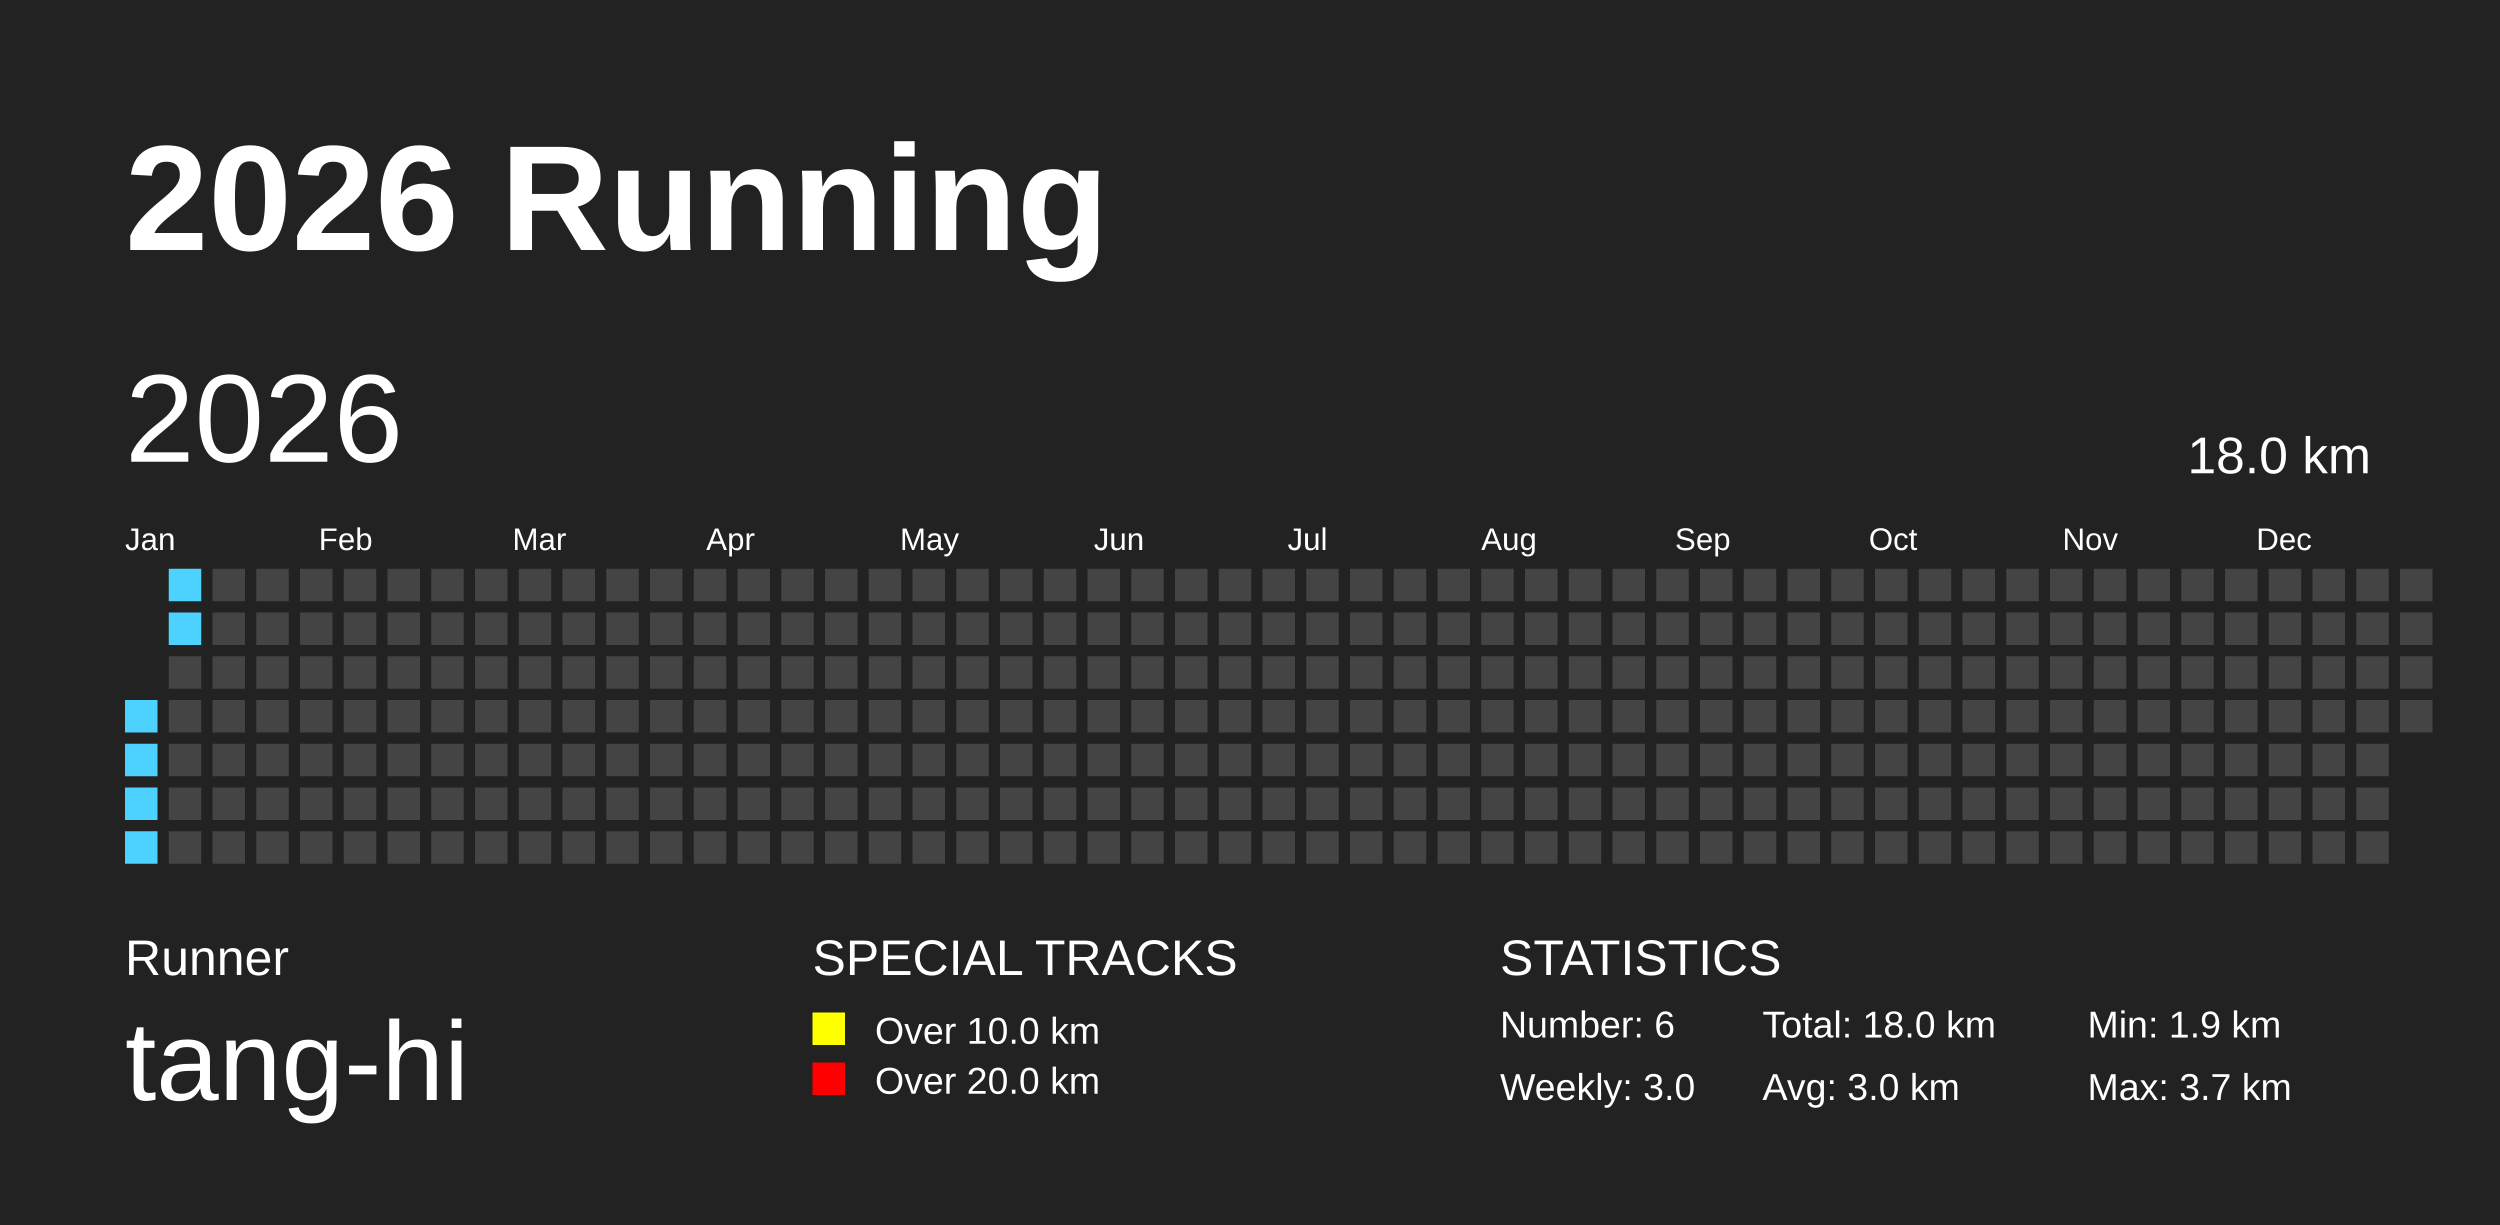
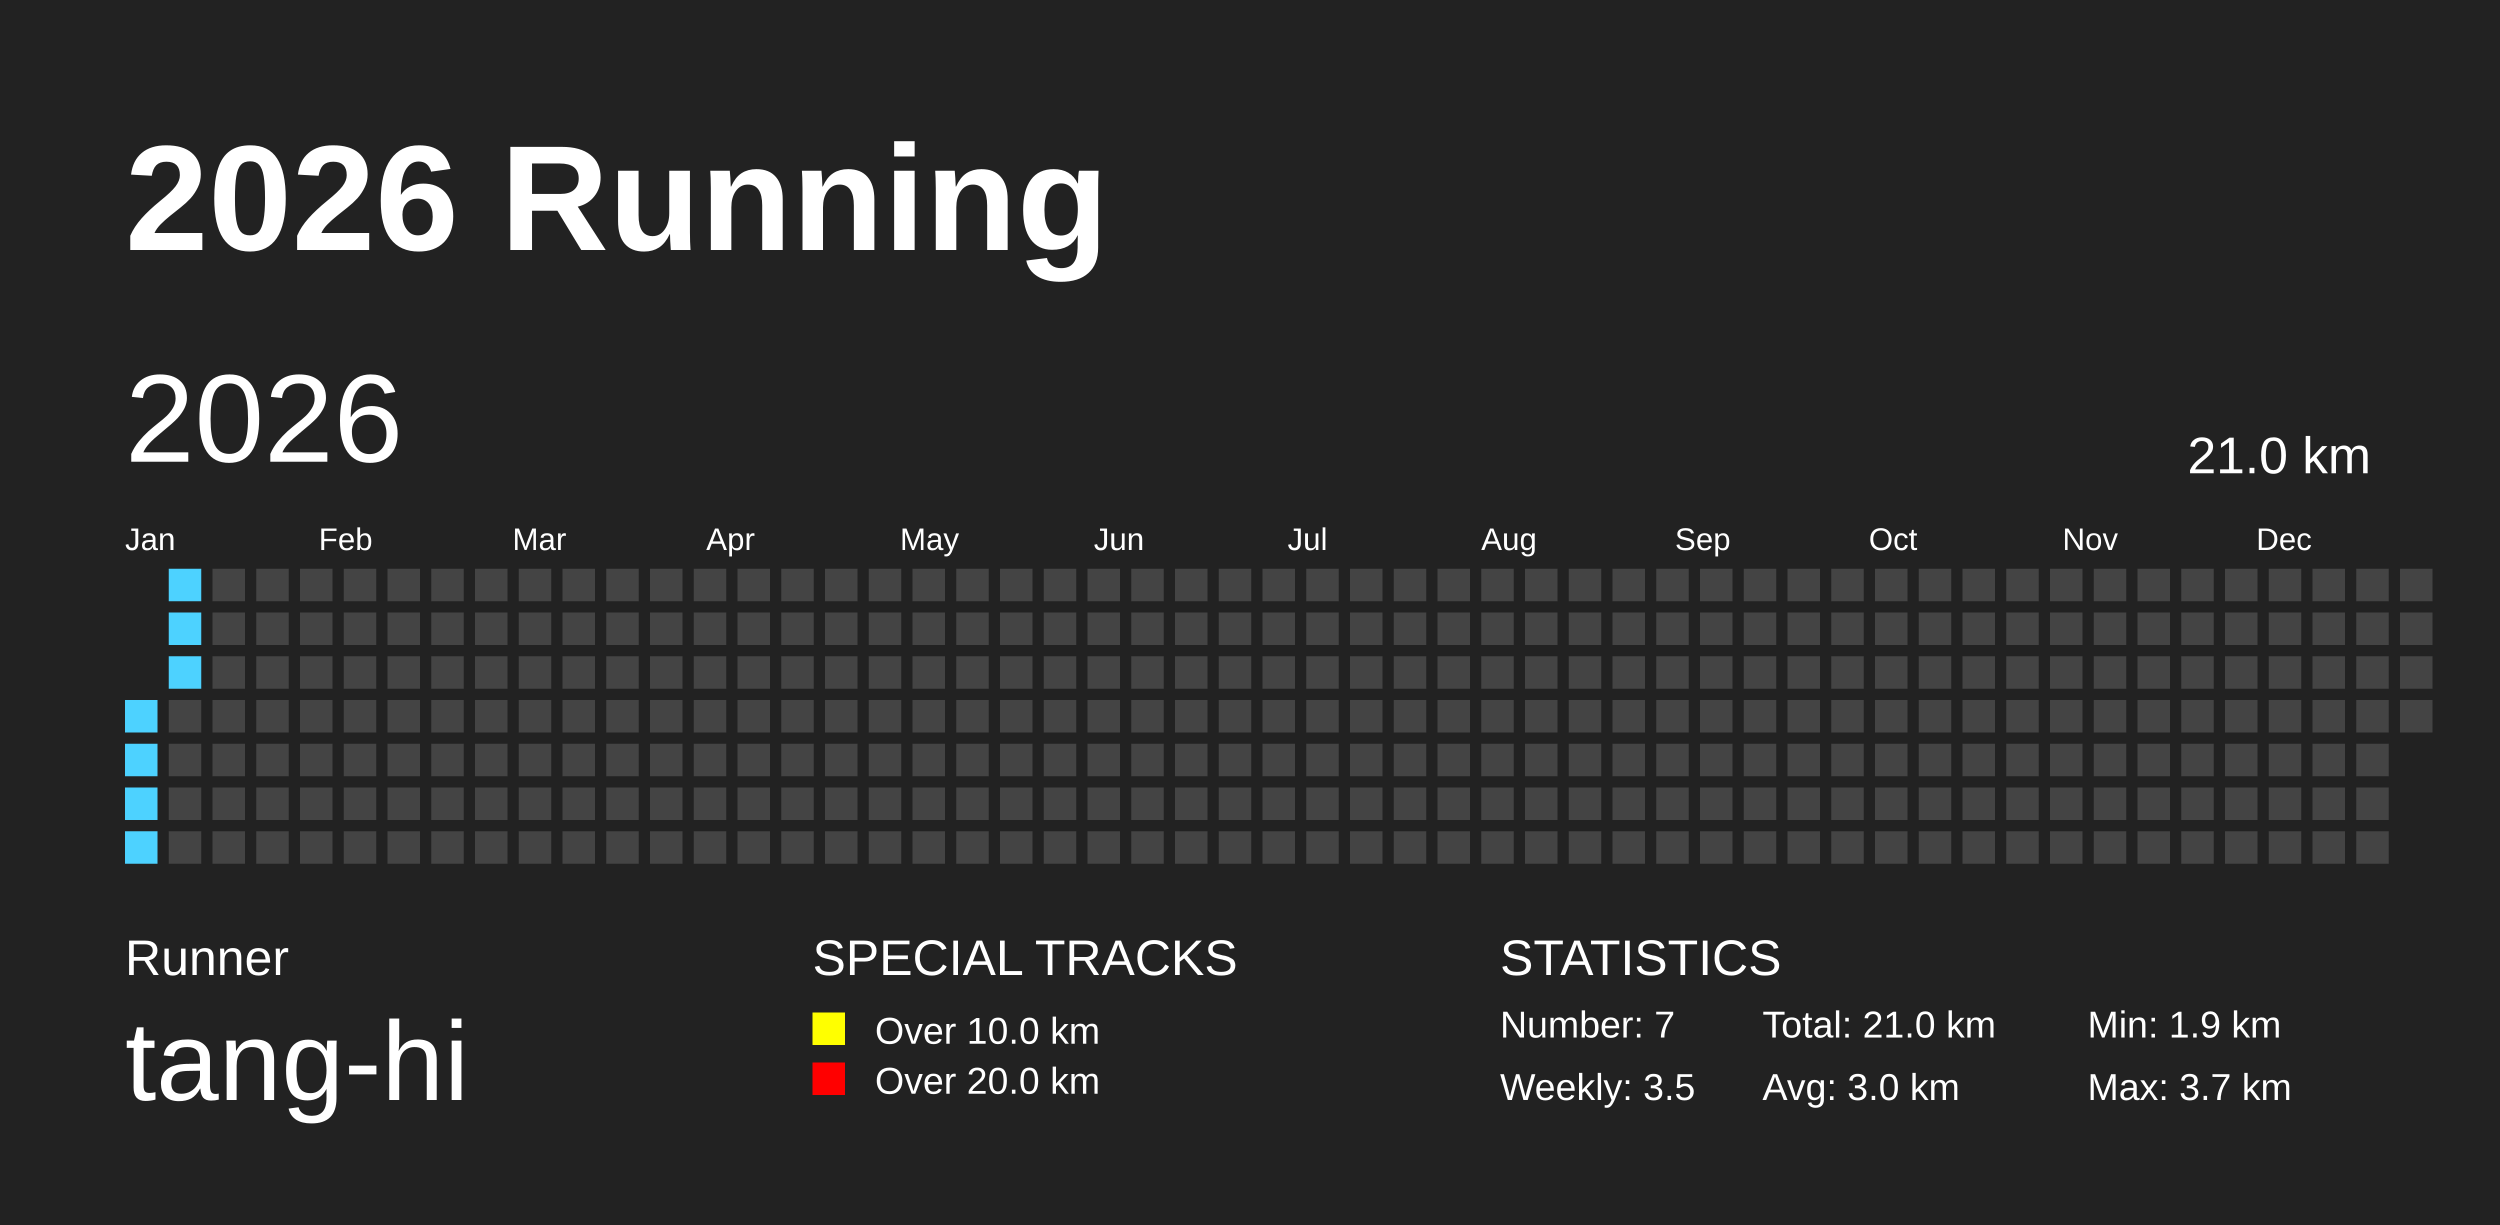
<svg xmlns="http://www.w3.org/2000/svg" baseProfile="full" height="98mm" version="1.1" viewBox="0,0,200,98" width="200mm">
  <defs />
  <rect fill="#222222" height="98" width="200" x="0" y="0" />
  <text fill="#FFFFFF" style="font-size:12px; font-family:Arial; font-weight:bold;" x="10" y="20">2026 Running</text>
  <text fill="#FFFFFF" style="font-size:4px; font-family:Arial" x="10" y="78">Runner</text>
  <text fill="#FFFFFF" style="font-size:9px; font-family:Arial" x="10" y="88">tang-hi</text>
  <text fill="#FFFFFF" style="font-size:4px; font-family:Arial" x="65" y="78">SPECIAL TRACKS</text>
  <rect fill="yellow" height="2.6" width="2.6" x="65" y="81" />
  <text fill="#FFFFFF" style="font-size:3px; font-family:Arial" x="70" y="83.5">Over 10.0 km</text>
  <rect fill="red" height="2.6" width="2.6" x="65" y="85" />
  <text fill="#FFFFFF" style="font-size:3px; font-family:Arial" x="70" y="87.5">Over 20.0 km</text>
  <text fill="#FFFFFF" style="font-size:4px; font-family:Arial" x="120" y="78">STATISTICS</text>
-   <text fill="#FFFFFF" style="font-size:3px; font-family:Arial" x="120" y="83">Number: 6</text>
-   <text fill="#FFFFFF" style="font-size:3px; font-family:Arial" x="120" y="88">Weekly: 3.0</text>
-   <text fill="#FFFFFF" style="font-size:3px; font-family:Arial" x="141" y="83">Total: 18.0 km</text>
+   <text fill="#FFFFFF" style="font-size:3px; font-family:Arial" x="120" y="83">Number: 7</text>
+   <text fill="#FFFFFF" style="font-size:3px; font-family:Arial" x="120" y="88">Weekly: 3.5</text>
+   <text fill="#FFFFFF" style="font-size:3px; font-family:Arial" x="141" y="83">Total: 21.0 km</text>
  <text fill="#FFFFFF" style="font-size:3px; font-family:Arial" x="141" y="88">Avg: 3.0 km</text>
  <text fill="#FFFFFF" style="font-size:3px; font-family:Arial" x="167" y="83">Min: 1.9 km</text>
  <text fill="#FFFFFF" style="font-size:3px; font-family:Arial" x="167" y="88">Max: 3.7 km</text>
  <text dominant-baseline="hanging" fill="#FFFFFF" style="font-size:10.0px; font-family:Arial;" x="10" y="30">2026</text>
-   <text dominant-baseline="hanging" fill="#FFFFFF" style="font-size:4.125px; font-family:Arial;" x="175" y="35">18.0 km</text>
+   <text dominant-baseline="hanging" fill="#FFFFFF" style="font-size:4.125px; font-family:Arial;" x="175" y="35">21.0 km</text>
  <text fill="#FFFFFF" style="font-size:2.5px; font-family:Arial" x="10.0" y="44">Jan</text>
  <text fill="#FFFFFF" style="font-size:2.5px; font-family:Arial" x="25.5" y="44">Feb</text>
  <text fill="#FFFFFF" style="font-size:2.5px; font-family:Arial" x="41.0" y="44">Mar</text>
  <text fill="#FFFFFF" style="font-size:2.5px; font-family:Arial" x="56.5" y="44">Apr</text>
  <text fill="#FFFFFF" style="font-size:2.5px; font-family:Arial" x="72.0" y="44">May</text>
  <text fill="#FFFFFF" style="font-size:2.5px; font-family:Arial" x="87.5" y="44">Jun</text>
  <text fill="#FFFFFF" style="font-size:2.5px; font-family:Arial" x="103.0" y="44">Jul</text>
  <text fill="#FFFFFF" style="font-size:2.5px; font-family:Arial" x="118.5" y="44">Aug</text>
  <text fill="#FFFFFF" style="font-size:2.5px; font-family:Arial" x="134.0" y="44">Sep</text>
  <text fill="#FFFFFF" style="font-size:2.5px; font-family:Arial" x="149.5" y="44">Oct</text>
  <text fill="#FFFFFF" style="font-size:2.5px; font-family:Arial" x="165.0" y="44">Nov</text>
  <text fill="#FFFFFF" style="font-size:2.5px; font-family:Arial" x="180.5" y="44">Dec</text>
  <rect fill="#4DD2FF" height="2.6" width="2.6" x="10.0" y="56.0" />
  <rect fill="#4DD2FF" height="2.6" width="2.6" x="10.0" y="59.5" />
  <rect fill="#4DD2FF" height="2.6" width="2.6" x="10.0" y="63.0" />
  <rect fill="#4DD2FF" height="2.6" width="2.6" x="10.0" y="66.5" />
  <rect fill="#4DD2FF" height="2.6" width="2.6" x="13.5" y="45.5" />
  <rect fill="#4DD2FF" height="2.6" width="2.6" x="13.5" y="49.0" />
-   <rect fill="#444444" height="2.6" width="2.6" x="13.5" y="52.5" />
+   <rect fill="#4DD2FF" height="2.6" width="2.6" x="13.5" y="52.5" />
  <rect fill="#444444" height="2.6" width="2.6" x="13.5" y="56.0" />
  <rect fill="#444444" height="2.6" width="2.6" x="13.5" y="59.5" />
  <rect fill="#444444" height="2.6" width="2.6" x="13.5" y="63.0" />
  <rect fill="#444444" height="2.6" width="2.6" x="13.5" y="66.5" />
  <rect fill="#444444" height="2.6" width="2.6" x="17.0" y="45.5" />
  <rect fill="#444444" height="2.6" width="2.6" x="17.0" y="49.0" />
  <rect fill="#444444" height="2.6" width="2.6" x="17.0" y="52.5" />
  <rect fill="#444444" height="2.6" width="2.6" x="17.0" y="56.0" />
  <rect fill="#444444" height="2.6" width="2.6" x="17.0" y="59.5" />
  <rect fill="#444444" height="2.6" width="2.6" x="17.0" y="63.0" />
  <rect fill="#444444" height="2.6" width="2.6" x="17.0" y="66.5" />
  <rect fill="#444444" height="2.6" width="2.6" x="20.5" y="45.5" />
  <rect fill="#444444" height="2.6" width="2.6" x="20.5" y="49.0" />
  <rect fill="#444444" height="2.6" width="2.6" x="20.5" y="52.5" />
  <rect fill="#444444" height="2.6" width="2.6" x="20.5" y="56.0" />
  <rect fill="#444444" height="2.6" width="2.6" x="20.5" y="59.5" />
  <rect fill="#444444" height="2.6" width="2.6" x="20.5" y="63.0" />
  <rect fill="#444444" height="2.6" width="2.6" x="20.5" y="66.5" />
  <rect fill="#444444" height="2.6" width="2.6" x="24.0" y="45.5" />
  <rect fill="#444444" height="2.6" width="2.6" x="24.0" y="49.0" />
  <rect fill="#444444" height="2.6" width="2.6" x="24.0" y="52.5" />
  <rect fill="#444444" height="2.6" width="2.6" x="24.0" y="56.0" />
  <rect fill="#444444" height="2.6" width="2.6" x="24.0" y="59.5" />
  <rect fill="#444444" height="2.6" width="2.6" x="24.0" y="63.0" />
  <rect fill="#444444" height="2.6" width="2.6" x="24.0" y="66.5" />
  <rect fill="#444444" height="2.6" width="2.6" x="27.5" y="45.5" />
  <rect fill="#444444" height="2.6" width="2.6" x="27.5" y="49.0" />
  <rect fill="#444444" height="2.6" width="2.6" x="27.5" y="52.5" />
  <rect fill="#444444" height="2.6" width="2.6" x="27.5" y="56.0" />
  <rect fill="#444444" height="2.6" width="2.6" x="27.5" y="59.5" />
  <rect fill="#444444" height="2.6" width="2.6" x="27.5" y="63.0" />
  <rect fill="#444444" height="2.6" width="2.6" x="27.5" y="66.5" />
  <rect fill="#444444" height="2.6" width="2.6" x="31.0" y="45.5" />
  <rect fill="#444444" height="2.6" width="2.6" x="31.0" y="49.0" />
  <rect fill="#444444" height="2.6" width="2.6" x="31.0" y="52.5" />
  <rect fill="#444444" height="2.6" width="2.6" x="31.0" y="56.0" />
  <rect fill="#444444" height="2.6" width="2.6" x="31.0" y="59.5" />
  <rect fill="#444444" height="2.6" width="2.6" x="31.0" y="63.0" />
  <rect fill="#444444" height="2.6" width="2.6" x="31.0" y="66.5" />
  <rect fill="#444444" height="2.6" width="2.6" x="34.5" y="45.5" />
  <rect fill="#444444" height="2.6" width="2.6" x="34.5" y="49.0" />
  <rect fill="#444444" height="2.6" width="2.6" x="34.5" y="52.5" />
  <rect fill="#444444" height="2.6" width="2.6" x="34.5" y="56.0" />
  <rect fill="#444444" height="2.6" width="2.6" x="34.5" y="59.5" />
  <rect fill="#444444" height="2.6" width="2.6" x="34.5" y="63.0" />
  <rect fill="#444444" height="2.6" width="2.6" x="34.5" y="66.5" />
  <rect fill="#444444" height="2.6" width="2.6" x="38.0" y="45.5" />
  <rect fill="#444444" height="2.6" width="2.6" x="38.0" y="49.0" />
  <rect fill="#444444" height="2.6" width="2.6" x="38.0" y="52.5" />
  <rect fill="#444444" height="2.6" width="2.6" x="38.0" y="56.0" />
  <rect fill="#444444" height="2.6" width="2.6" x="38.0" y="59.5" />
  <rect fill="#444444" height="2.6" width="2.6" x="38.0" y="63.0" />
  <rect fill="#444444" height="2.6" width="2.6" x="38.0" y="66.5" />
  <rect fill="#444444" height="2.6" width="2.6" x="41.5" y="45.5" />
  <rect fill="#444444" height="2.6" width="2.6" x="41.5" y="49.0" />
  <rect fill="#444444" height="2.6" width="2.6" x="41.5" y="52.5" />
  <rect fill="#444444" height="2.6" width="2.6" x="41.5" y="56.0" />
  <rect fill="#444444" height="2.6" width="2.6" x="41.5" y="59.5" />
  <rect fill="#444444" height="2.6" width="2.6" x="41.5" y="63.0" />
  <rect fill="#444444" height="2.6" width="2.6" x="41.5" y="66.5" />
  <rect fill="#444444" height="2.6" width="2.6" x="45.0" y="45.5" />
  <rect fill="#444444" height="2.6" width="2.6" x="45.0" y="49.0" />
  <rect fill="#444444" height="2.6" width="2.6" x="45.0" y="52.5" />
  <rect fill="#444444" height="2.6" width="2.6" x="45.0" y="56.0" />
  <rect fill="#444444" height="2.6" width="2.6" x="45.0" y="59.5" />
  <rect fill="#444444" height="2.6" width="2.6" x="45.0" y="63.0" />
  <rect fill="#444444" height="2.6" width="2.6" x="45.0" y="66.5" />
  <rect fill="#444444" height="2.6" width="2.6" x="48.5" y="45.5" />
  <rect fill="#444444" height="2.6" width="2.6" x="48.5" y="49.0" />
  <rect fill="#444444" height="2.6" width="2.6" x="48.5" y="52.5" />
  <rect fill="#444444" height="2.6" width="2.6" x="48.5" y="56.0" />
  <rect fill="#444444" height="2.6" width="2.6" x="48.5" y="59.5" />
  <rect fill="#444444" height="2.6" width="2.6" x="48.5" y="63.0" />
  <rect fill="#444444" height="2.6" width="2.6" x="48.5" y="66.5" />
  <rect fill="#444444" height="2.6" width="2.6" x="52.0" y="45.5" />
  <rect fill="#444444" height="2.6" width="2.6" x="52.0" y="49.0" />
  <rect fill="#444444" height="2.6" width="2.6" x="52.0" y="52.5" />
  <rect fill="#444444" height="2.6" width="2.6" x="52.0" y="56.0" />
  <rect fill="#444444" height="2.6" width="2.6" x="52.0" y="59.5" />
  <rect fill="#444444" height="2.6" width="2.6" x="52.0" y="63.0" />
  <rect fill="#444444" height="2.6" width="2.6" x="52.0" y="66.5" />
  <rect fill="#444444" height="2.6" width="2.6" x="55.5" y="45.5" />
  <rect fill="#444444" height="2.6" width="2.6" x="55.5" y="49.0" />
  <rect fill="#444444" height="2.6" width="2.6" x="55.5" y="52.5" />
  <rect fill="#444444" height="2.6" width="2.6" x="55.5" y="56.0" />
  <rect fill="#444444" height="2.6" width="2.6" x="55.5" y="59.5" />
  <rect fill="#444444" height="2.6" width="2.6" x="55.5" y="63.0" />
  <rect fill="#444444" height="2.6" width="2.6" x="55.5" y="66.5" />
  <rect fill="#444444" height="2.6" width="2.6" x="59.0" y="45.5" />
  <rect fill="#444444" height="2.6" width="2.6" x="59.0" y="49.0" />
  <rect fill="#444444" height="2.6" width="2.6" x="59.0" y="52.5" />
  <rect fill="#444444" height="2.6" width="2.6" x="59.0" y="56.0" />
  <rect fill="#444444" height="2.6" width="2.6" x="59.0" y="59.5" />
  <rect fill="#444444" height="2.6" width="2.6" x="59.0" y="63.0" />
  <rect fill="#444444" height="2.6" width="2.6" x="59.0" y="66.5" />
  <rect fill="#444444" height="2.6" width="2.6" x="62.5" y="45.5" />
  <rect fill="#444444" height="2.6" width="2.6" x="62.5" y="49.0" />
  <rect fill="#444444" height="2.6" width="2.6" x="62.5" y="52.5" />
  <rect fill="#444444" height="2.6" width="2.6" x="62.5" y="56.0" />
  <rect fill="#444444" height="2.6" width="2.6" x="62.5" y="59.5" />
  <rect fill="#444444" height="2.6" width="2.6" x="62.5" y="63.0" />
  <rect fill="#444444" height="2.6" width="2.6" x="62.5" y="66.5" />
  <rect fill="#444444" height="2.6" width="2.6" x="66.0" y="45.5" />
  <rect fill="#444444" height="2.6" width="2.6" x="66.0" y="49.0" />
  <rect fill="#444444" height="2.6" width="2.6" x="66.0" y="52.5" />
  <rect fill="#444444" height="2.6" width="2.6" x="66.0" y="56.0" />
  <rect fill="#444444" height="2.6" width="2.6" x="66.0" y="59.5" />
  <rect fill="#444444" height="2.6" width="2.6" x="66.0" y="63.0" />
  <rect fill="#444444" height="2.6" width="2.6" x="66.0" y="66.5" />
  <rect fill="#444444" height="2.6" width="2.6" x="69.5" y="45.5" />
  <rect fill="#444444" height="2.6" width="2.6" x="69.5" y="49.0" />
  <rect fill="#444444" height="2.6" width="2.6" x="69.5" y="52.5" />
  <rect fill="#444444" height="2.6" width="2.6" x="69.5" y="56.0" />
  <rect fill="#444444" height="2.6" width="2.6" x="69.5" y="59.5" />
  <rect fill="#444444" height="2.6" width="2.6" x="69.5" y="63.0" />
  <rect fill="#444444" height="2.6" width="2.6" x="69.5" y="66.5" />
  <rect fill="#444444" height="2.6" width="2.6" x="73.0" y="45.5" />
  <rect fill="#444444" height="2.6" width="2.6" x="73.0" y="49.0" />
  <rect fill="#444444" height="2.6" width="2.6" x="73.0" y="52.5" />
  <rect fill="#444444" height="2.6" width="2.6" x="73.0" y="56.0" />
  <rect fill="#444444" height="2.6" width="2.6" x="73.0" y="59.5" />
  <rect fill="#444444" height="2.6" width="2.6" x="73.0" y="63.0" />
  <rect fill="#444444" height="2.6" width="2.6" x="73.0" y="66.5" />
  <rect fill="#444444" height="2.6" width="2.6" x="76.5" y="45.5" />
  <rect fill="#444444" height="2.6" width="2.6" x="76.5" y="49.0" />
  <rect fill="#444444" height="2.6" width="2.6" x="76.5" y="52.5" />
  <rect fill="#444444" height="2.6" width="2.6" x="76.5" y="56.0" />
  <rect fill="#444444" height="2.6" width="2.6" x="76.5" y="59.5" />
  <rect fill="#444444" height="2.6" width="2.6" x="76.5" y="63.0" />
  <rect fill="#444444" height="2.6" width="2.6" x="76.5" y="66.5" />
  <rect fill="#444444" height="2.6" width="2.6" x="80.0" y="45.5" />
  <rect fill="#444444" height="2.6" width="2.6" x="80.0" y="49.0" />
  <rect fill="#444444" height="2.6" width="2.6" x="80.0" y="52.5" />
  <rect fill="#444444" height="2.6" width="2.6" x="80.0" y="56.0" />
  <rect fill="#444444" height="2.6" width="2.6" x="80.0" y="59.5" />
  <rect fill="#444444" height="2.6" width="2.6" x="80.0" y="63.0" />
  <rect fill="#444444" height="2.6" width="2.6" x="80.0" y="66.5" />
  <rect fill="#444444" height="2.6" width="2.6" x="83.5" y="45.5" />
  <rect fill="#444444" height="2.6" width="2.6" x="83.5" y="49.0" />
  <rect fill="#444444" height="2.6" width="2.6" x="83.5" y="52.5" />
  <rect fill="#444444" height="2.6" width="2.6" x="83.5" y="56.0" />
  <rect fill="#444444" height="2.6" width="2.6" x="83.5" y="59.5" />
  <rect fill="#444444" height="2.6" width="2.6" x="83.5" y="63.0" />
  <rect fill="#444444" height="2.6" width="2.6" x="83.5" y="66.5" />
  <rect fill="#444444" height="2.6" width="2.6" x="87.0" y="45.5" />
  <rect fill="#444444" height="2.6" width="2.6" x="87.0" y="49.0" />
  <rect fill="#444444" height="2.6" width="2.6" x="87.0" y="52.5" />
  <rect fill="#444444" height="2.6" width="2.6" x="87.0" y="56.0" />
  <rect fill="#444444" height="2.6" width="2.6" x="87.0" y="59.5" />
  <rect fill="#444444" height="2.6" width="2.6" x="87.0" y="63.0" />
  <rect fill="#444444" height="2.6" width="2.6" x="87.0" y="66.5" />
  <rect fill="#444444" height="2.6" width="2.6" x="90.5" y="45.5" />
  <rect fill="#444444" height="2.6" width="2.6" x="90.5" y="49.0" />
  <rect fill="#444444" height="2.6" width="2.6" x="90.5" y="52.5" />
  <rect fill="#444444" height="2.6" width="2.6" x="90.5" y="56.0" />
  <rect fill="#444444" height="2.6" width="2.6" x="90.5" y="59.5" />
  <rect fill="#444444" height="2.6" width="2.6" x="90.5" y="63.0" />
  <rect fill="#444444" height="2.6" width="2.6" x="90.5" y="66.5" />
  <rect fill="#444444" height="2.6" width="2.6" x="94.0" y="45.5" />
  <rect fill="#444444" height="2.6" width="2.6" x="94.0" y="49.0" />
  <rect fill="#444444" height="2.6" width="2.6" x="94.0" y="52.5" />
  <rect fill="#444444" height="2.6" width="2.6" x="94.0" y="56.0" />
  <rect fill="#444444" height="2.6" width="2.6" x="94.0" y="59.5" />
  <rect fill="#444444" height="2.6" width="2.6" x="94.0" y="63.0" />
  <rect fill="#444444" height="2.6" width="2.6" x="94.0" y="66.5" />
  <rect fill="#444444" height="2.6" width="2.6" x="97.5" y="45.5" />
  <rect fill="#444444" height="2.6" width="2.6" x="97.5" y="49.0" />
  <rect fill="#444444" height="2.6" width="2.6" x="97.5" y="52.5" />
  <rect fill="#444444" height="2.6" width="2.6" x="97.5" y="56.0" />
  <rect fill="#444444" height="2.6" width="2.6" x="97.5" y="59.5" />
  <rect fill="#444444" height="2.6" width="2.6" x="97.5" y="63.0" />
  <rect fill="#444444" height="2.6" width="2.6" x="97.5" y="66.5" />
  <rect fill="#444444" height="2.6" width="2.6" x="101.0" y="45.5" />
  <rect fill="#444444" height="2.6" width="2.6" x="101.0" y="49.0" />
  <rect fill="#444444" height="2.6" width="2.6" x="101.0" y="52.5" />
  <rect fill="#444444" height="2.6" width="2.6" x="101.0" y="56.0" />
  <rect fill="#444444" height="2.6" width="2.6" x="101.0" y="59.5" />
  <rect fill="#444444" height="2.6" width="2.6" x="101.0" y="63.0" />
  <rect fill="#444444" height="2.6" width="2.6" x="101.0" y="66.5" />
  <rect fill="#444444" height="2.6" width="2.6" x="104.5" y="45.5" />
  <rect fill="#444444" height="2.6" width="2.6" x="104.5" y="49.0" />
  <rect fill="#444444" height="2.6" width="2.6" x="104.5" y="52.5" />
  <rect fill="#444444" height="2.6" width="2.6" x="104.5" y="56.0" />
  <rect fill="#444444" height="2.6" width="2.6" x="104.5" y="59.5" />
  <rect fill="#444444" height="2.6" width="2.6" x="104.5" y="63.0" />
  <rect fill="#444444" height="2.6" width="2.6" x="104.5" y="66.5" />
  <rect fill="#444444" height="2.6" width="2.6" x="108.0" y="45.5" />
  <rect fill="#444444" height="2.6" width="2.6" x="108.0" y="49.0" />
  <rect fill="#444444" height="2.6" width="2.6" x="108.0" y="52.5" />
  <rect fill="#444444" height="2.6" width="2.6" x="108.0" y="56.0" />
  <rect fill="#444444" height="2.6" width="2.6" x="108.0" y="59.5" />
  <rect fill="#444444" height="2.6" width="2.6" x="108.0" y="63.0" />
  <rect fill="#444444" height="2.6" width="2.6" x="108.0" y="66.5" />
  <rect fill="#444444" height="2.6" width="2.6" x="111.5" y="45.5" />
  <rect fill="#444444" height="2.6" width="2.6" x="111.5" y="49.0" />
  <rect fill="#444444" height="2.6" width="2.6" x="111.5" y="52.5" />
  <rect fill="#444444" height="2.6" width="2.6" x="111.5" y="56.0" />
  <rect fill="#444444" height="2.6" width="2.6" x="111.5" y="59.5" />
  <rect fill="#444444" height="2.6" width="2.6" x="111.5" y="63.0" />
  <rect fill="#444444" height="2.6" width="2.6" x="111.5" y="66.5" />
  <rect fill="#444444" height="2.6" width="2.6" x="115.0" y="45.5" />
  <rect fill="#444444" height="2.6" width="2.6" x="115.0" y="49.0" />
  <rect fill="#444444" height="2.6" width="2.6" x="115.0" y="52.5" />
  <rect fill="#444444" height="2.6" width="2.6" x="115.0" y="56.0" />
  <rect fill="#444444" height="2.6" width="2.6" x="115.0" y="59.5" />
  <rect fill="#444444" height="2.6" width="2.6" x="115.0" y="63.0" />
  <rect fill="#444444" height="2.6" width="2.6" x="115.0" y="66.5" />
  <rect fill="#444444" height="2.6" width="2.6" x="118.5" y="45.5" />
  <rect fill="#444444" height="2.6" width="2.6" x="118.5" y="49.0" />
  <rect fill="#444444" height="2.6" width="2.6" x="118.5" y="52.5" />
  <rect fill="#444444" height="2.6" width="2.6" x="118.5" y="56.0" />
  <rect fill="#444444" height="2.6" width="2.6" x="118.5" y="59.5" />
  <rect fill="#444444" height="2.6" width="2.6" x="118.5" y="63.0" />
  <rect fill="#444444" height="2.6" width="2.6" x="118.5" y="66.5" />
  <rect fill="#444444" height="2.6" width="2.6" x="122.0" y="45.5" />
  <rect fill="#444444" height="2.6" width="2.6" x="122.0" y="49.0" />
  <rect fill="#444444" height="2.6" width="2.6" x="122.0" y="52.5" />
  <rect fill="#444444" height="2.6" width="2.6" x="122.0" y="56.0" />
  <rect fill="#444444" height="2.6" width="2.6" x="122.0" y="59.5" />
  <rect fill="#444444" height="2.6" width="2.6" x="122.0" y="63.0" />
  <rect fill="#444444" height="2.6" width="2.6" x="122.0" y="66.5" />
  <rect fill="#444444" height="2.6" width="2.6" x="125.5" y="45.5" />
  <rect fill="#444444" height="2.6" width="2.6" x="125.5" y="49.0" />
  <rect fill="#444444" height="2.6" width="2.6" x="125.5" y="52.5" />
  <rect fill="#444444" height="2.6" width="2.6" x="125.5" y="56.0" />
  <rect fill="#444444" height="2.6" width="2.6" x="125.5" y="59.5" />
  <rect fill="#444444" height="2.6" width="2.6" x="125.5" y="63.0" />
  <rect fill="#444444" height="2.6" width="2.6" x="125.5" y="66.5" />
  <rect fill="#444444" height="2.6" width="2.6" x="129.0" y="45.5" />
  <rect fill="#444444" height="2.6" width="2.6" x="129.0" y="49.0" />
  <rect fill="#444444" height="2.6" width="2.6" x="129.0" y="52.5" />
  <rect fill="#444444" height="2.6" width="2.6" x="129.0" y="56.0" />
  <rect fill="#444444" height="2.6" width="2.6" x="129.0" y="59.5" />
  <rect fill="#444444" height="2.6" width="2.6" x="129.0" y="63.0" />
  <rect fill="#444444" height="2.6" width="2.6" x="129.0" y="66.5" />
  <rect fill="#444444" height="2.6" width="2.6" x="132.5" y="45.5" />
  <rect fill="#444444" height="2.6" width="2.6" x="132.5" y="49.0" />
  <rect fill="#444444" height="2.6" width="2.6" x="132.5" y="52.5" />
  <rect fill="#444444" height="2.6" width="2.6" x="132.5" y="56.0" />
  <rect fill="#444444" height="2.6" width="2.6" x="132.5" y="59.5" />
  <rect fill="#444444" height="2.6" width="2.6" x="132.5" y="63.0" />
  <rect fill="#444444" height="2.6" width="2.6" x="132.5" y="66.5" />
  <rect fill="#444444" height="2.6" width="2.6" x="136.0" y="45.5" />
  <rect fill="#444444" height="2.6" width="2.6" x="136.0" y="49.0" />
  <rect fill="#444444" height="2.6" width="2.6" x="136.0" y="52.5" />
  <rect fill="#444444" height="2.6" width="2.6" x="136.0" y="56.0" />
  <rect fill="#444444" height="2.6" width="2.6" x="136.0" y="59.5" />
  <rect fill="#444444" height="2.6" width="2.6" x="136.0" y="63.0" />
  <rect fill="#444444" height="2.6" width="2.6" x="136.0" y="66.5" />
  <rect fill="#444444" height="2.6" width="2.6" x="139.5" y="45.5" />
  <rect fill="#444444" height="2.6" width="2.6" x="139.5" y="49.0" />
  <rect fill="#444444" height="2.6" width="2.6" x="139.5" y="52.5" />
  <rect fill="#444444" height="2.6" width="2.6" x="139.5" y="56.0" />
  <rect fill="#444444" height="2.6" width="2.6" x="139.5" y="59.5" />
  <rect fill="#444444" height="2.6" width="2.6" x="139.5" y="63.0" />
  <rect fill="#444444" height="2.6" width="2.6" x="139.5" y="66.5" />
  <rect fill="#444444" height="2.6" width="2.6" x="143.0" y="45.5" />
  <rect fill="#444444" height="2.6" width="2.6" x="143.0" y="49.0" />
  <rect fill="#444444" height="2.6" width="2.6" x="143.0" y="52.5" />
  <rect fill="#444444" height="2.6" width="2.6" x="143.0" y="56.0" />
  <rect fill="#444444" height="2.6" width="2.6" x="143.0" y="59.5" />
  <rect fill="#444444" height="2.6" width="2.6" x="143.0" y="63.0" />
  <rect fill="#444444" height="2.6" width="2.6" x="143.0" y="66.5" />
  <rect fill="#444444" height="2.6" width="2.6" x="146.5" y="45.5" />
  <rect fill="#444444" height="2.6" width="2.6" x="146.5" y="49.0" />
  <rect fill="#444444" height="2.6" width="2.6" x="146.5" y="52.5" />
  <rect fill="#444444" height="2.6" width="2.6" x="146.5" y="56.0" />
  <rect fill="#444444" height="2.6" width="2.6" x="146.5" y="59.5" />
  <rect fill="#444444" height="2.6" width="2.6" x="146.5" y="63.0" />
  <rect fill="#444444" height="2.6" width="2.6" x="146.5" y="66.5" />
  <rect fill="#444444" height="2.6" width="2.6" x="150.0" y="45.5" />
  <rect fill="#444444" height="2.6" width="2.6" x="150.0" y="49.0" />
  <rect fill="#444444" height="2.6" width="2.6" x="150.0" y="52.5" />
  <rect fill="#444444" height="2.6" width="2.6" x="150.0" y="56.0" />
  <rect fill="#444444" height="2.6" width="2.6" x="150.0" y="59.5" />
  <rect fill="#444444" height="2.6" width="2.6" x="150.0" y="63.0" />
  <rect fill="#444444" height="2.6" width="2.6" x="150.0" y="66.5" />
  <rect fill="#444444" height="2.6" width="2.6" x="153.5" y="45.5" />
  <rect fill="#444444" height="2.6" width="2.6" x="153.5" y="49.0" />
  <rect fill="#444444" height="2.6" width="2.6" x="153.5" y="52.5" />
  <rect fill="#444444" height="2.6" width="2.6" x="153.5" y="56.0" />
  <rect fill="#444444" height="2.6" width="2.6" x="153.5" y="59.5" />
  <rect fill="#444444" height="2.6" width="2.6" x="153.5" y="63.0" />
  <rect fill="#444444" height="2.6" width="2.6" x="153.5" y="66.5" />
  <rect fill="#444444" height="2.6" width="2.6" x="157.0" y="45.5" />
  <rect fill="#444444" height="2.6" width="2.6" x="157.0" y="49.0" />
  <rect fill="#444444" height="2.6" width="2.6" x="157.0" y="52.5" />
  <rect fill="#444444" height="2.6" width="2.6" x="157.0" y="56.0" />
  <rect fill="#444444" height="2.6" width="2.6" x="157.0" y="59.5" />
  <rect fill="#444444" height="2.6" width="2.6" x="157.0" y="63.0" />
  <rect fill="#444444" height="2.6" width="2.6" x="157.0" y="66.5" />
  <rect fill="#444444" height="2.6" width="2.6" x="160.5" y="45.5" />
  <rect fill="#444444" height="2.6" width="2.6" x="160.5" y="49.0" />
  <rect fill="#444444" height="2.6" width="2.6" x="160.5" y="52.5" />
  <rect fill="#444444" height="2.6" width="2.6" x="160.5" y="56.0" />
  <rect fill="#444444" height="2.6" width="2.6" x="160.5" y="59.5" />
  <rect fill="#444444" height="2.6" width="2.6" x="160.5" y="63.0" />
  <rect fill="#444444" height="2.6" width="2.6" x="160.5" y="66.5" />
  <rect fill="#444444" height="2.6" width="2.6" x="164.0" y="45.5" />
  <rect fill="#444444" height="2.6" width="2.6" x="164.0" y="49.0" />
  <rect fill="#444444" height="2.6" width="2.6" x="164.0" y="52.5" />
  <rect fill="#444444" height="2.6" width="2.6" x="164.0" y="56.0" />
  <rect fill="#444444" height="2.6" width="2.6" x="164.0" y="59.5" />
  <rect fill="#444444" height="2.6" width="2.6" x="164.0" y="63.0" />
  <rect fill="#444444" height="2.6" width="2.6" x="164.0" y="66.5" />
  <rect fill="#444444" height="2.6" width="2.6" x="167.5" y="45.5" />
  <rect fill="#444444" height="2.6" width="2.6" x="167.5" y="49.0" />
  <rect fill="#444444" height="2.6" width="2.6" x="167.5" y="52.5" />
  <rect fill="#444444" height="2.6" width="2.6" x="167.5" y="56.0" />
  <rect fill="#444444" height="2.6" width="2.6" x="167.5" y="59.5" />
  <rect fill="#444444" height="2.6" width="2.6" x="167.5" y="63.0" />
  <rect fill="#444444" height="2.6" width="2.6" x="167.5" y="66.5" />
  <rect fill="#444444" height="2.6" width="2.6" x="171.0" y="45.5" />
  <rect fill="#444444" height="2.6" width="2.6" x="171.0" y="49.0" />
  <rect fill="#444444" height="2.6" width="2.6" x="171.0" y="52.5" />
  <rect fill="#444444" height="2.6" width="2.6" x="171.0" y="56.0" />
  <rect fill="#444444" height="2.6" width="2.6" x="171.0" y="59.5" />
  <rect fill="#444444" height="2.6" width="2.6" x="171.0" y="63.0" />
  <rect fill="#444444" height="2.6" width="2.6" x="171.0" y="66.5" />
  <rect fill="#444444" height="2.6" width="2.6" x="174.5" y="45.5" />
  <rect fill="#444444" height="2.6" width="2.6" x="174.5" y="49.0" />
  <rect fill="#444444" height="2.6" width="2.6" x="174.5" y="52.5" />
  <rect fill="#444444" height="2.6" width="2.6" x="174.5" y="56.0" />
  <rect fill="#444444" height="2.6" width="2.6" x="174.5" y="59.5" />
  <rect fill="#444444" height="2.6" width="2.6" x="174.5" y="63.0" />
  <rect fill="#444444" height="2.6" width="2.6" x="174.5" y="66.5" />
  <rect fill="#444444" height="2.6" width="2.6" x="178.0" y="45.5" />
  <rect fill="#444444" height="2.6" width="2.6" x="178.0" y="49.0" />
  <rect fill="#444444" height="2.6" width="2.6" x="178.0" y="52.5" />
  <rect fill="#444444" height="2.6" width="2.6" x="178.0" y="56.0" />
  <rect fill="#444444" height="2.6" width="2.6" x="178.0" y="59.5" />
  <rect fill="#444444" height="2.6" width="2.6" x="178.0" y="63.0" />
  <rect fill="#444444" height="2.6" width="2.6" x="178.0" y="66.5" />
  <rect fill="#444444" height="2.6" width="2.6" x="181.5" y="45.5" />
  <rect fill="#444444" height="2.6" width="2.6" x="181.5" y="49.0" />
  <rect fill="#444444" height="2.6" width="2.6" x="181.5" y="52.5" />
  <rect fill="#444444" height="2.6" width="2.6" x="181.5" y="56.0" />
  <rect fill="#444444" height="2.6" width="2.6" x="181.5" y="59.5" />
  <rect fill="#444444" height="2.6" width="2.6" x="181.5" y="63.0" />
  <rect fill="#444444" height="2.6" width="2.6" x="181.5" y="66.5" />
  <rect fill="#444444" height="2.6" width="2.6" x="185.0" y="45.5" />
  <rect fill="#444444" height="2.6" width="2.6" x="185.0" y="49.0" />
  <rect fill="#444444" height="2.6" width="2.6" x="185.0" y="52.5" />
  <rect fill="#444444" height="2.6" width="2.6" x="185.0" y="56.0" />
  <rect fill="#444444" height="2.6" width="2.6" x="185.0" y="59.5" />
  <rect fill="#444444" height="2.6" width="2.6" x="185.0" y="63.0" />
  <rect fill="#444444" height="2.6" width="2.6" x="185.0" y="66.5" />
  <rect fill="#444444" height="2.6" width="2.6" x="188.5" y="45.5" />
  <rect fill="#444444" height="2.6" width="2.6" x="188.5" y="49.0" />
  <rect fill="#444444" height="2.6" width="2.6" x="188.5" y="52.5" />
  <rect fill="#444444" height="2.6" width="2.6" x="188.5" y="56.0" />
  <rect fill="#444444" height="2.6" width="2.6" x="188.5" y="59.5" />
  <rect fill="#444444" height="2.6" width="2.6" x="188.5" y="63.0" />
  <rect fill="#444444" height="2.6" width="2.6" x="188.5" y="66.5" />
  <rect fill="#444444" height="2.6" width="2.6" x="192.0" y="45.5" />
  <rect fill="#444444" height="2.6" width="2.6" x="192.0" y="49.0" />
  <rect fill="#444444" height="2.6" width="2.6" x="192.0" y="52.5" />
  <rect fill="#444444" height="2.6" width="2.6" x="192.0" y="56.0" />
</svg>
